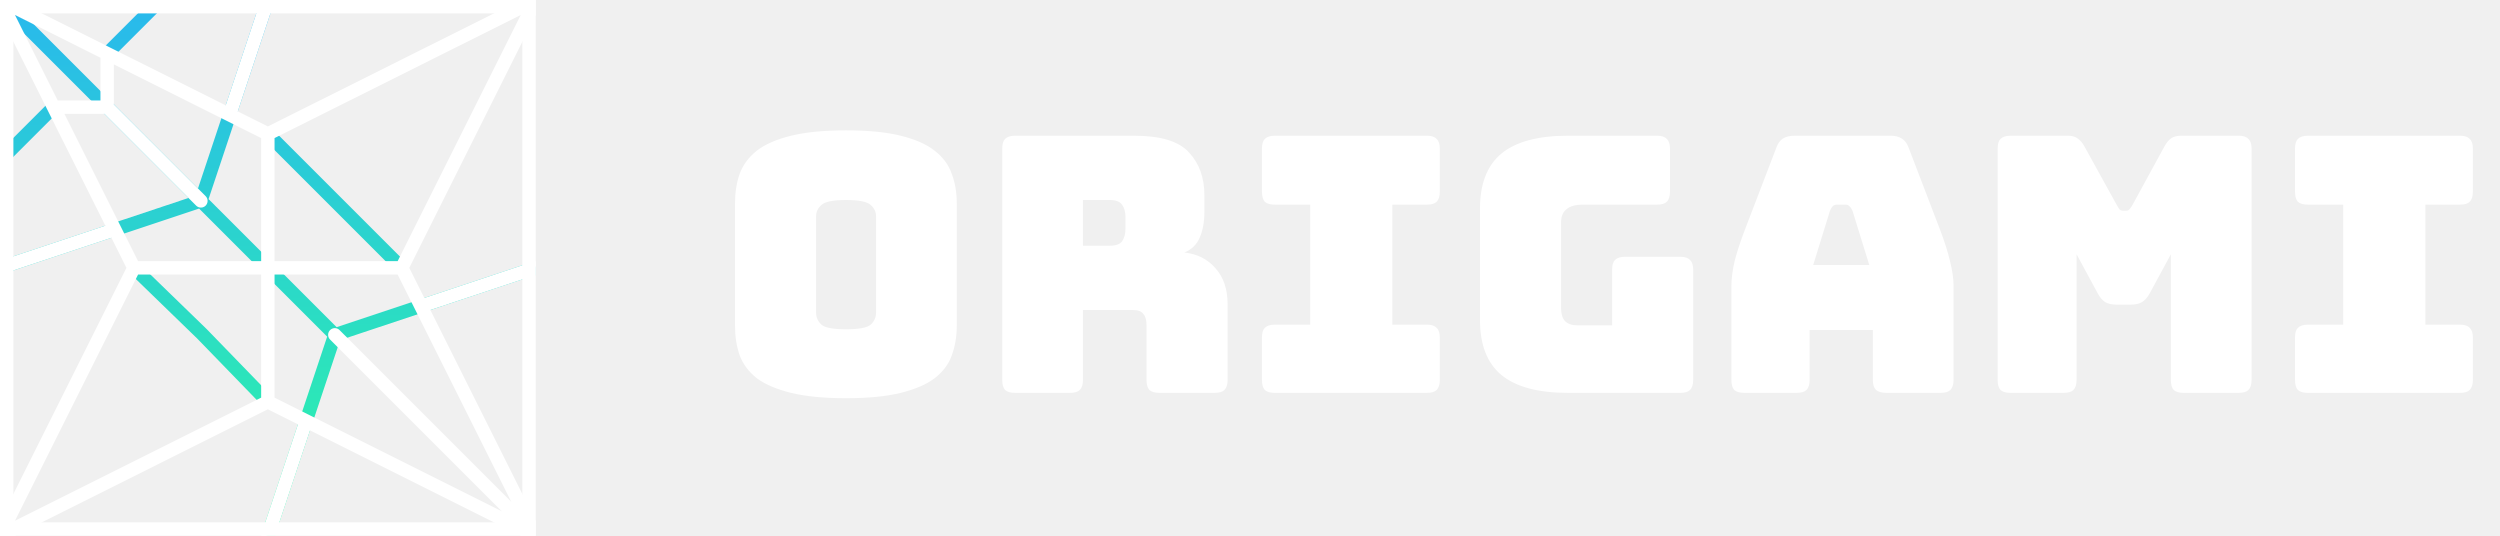
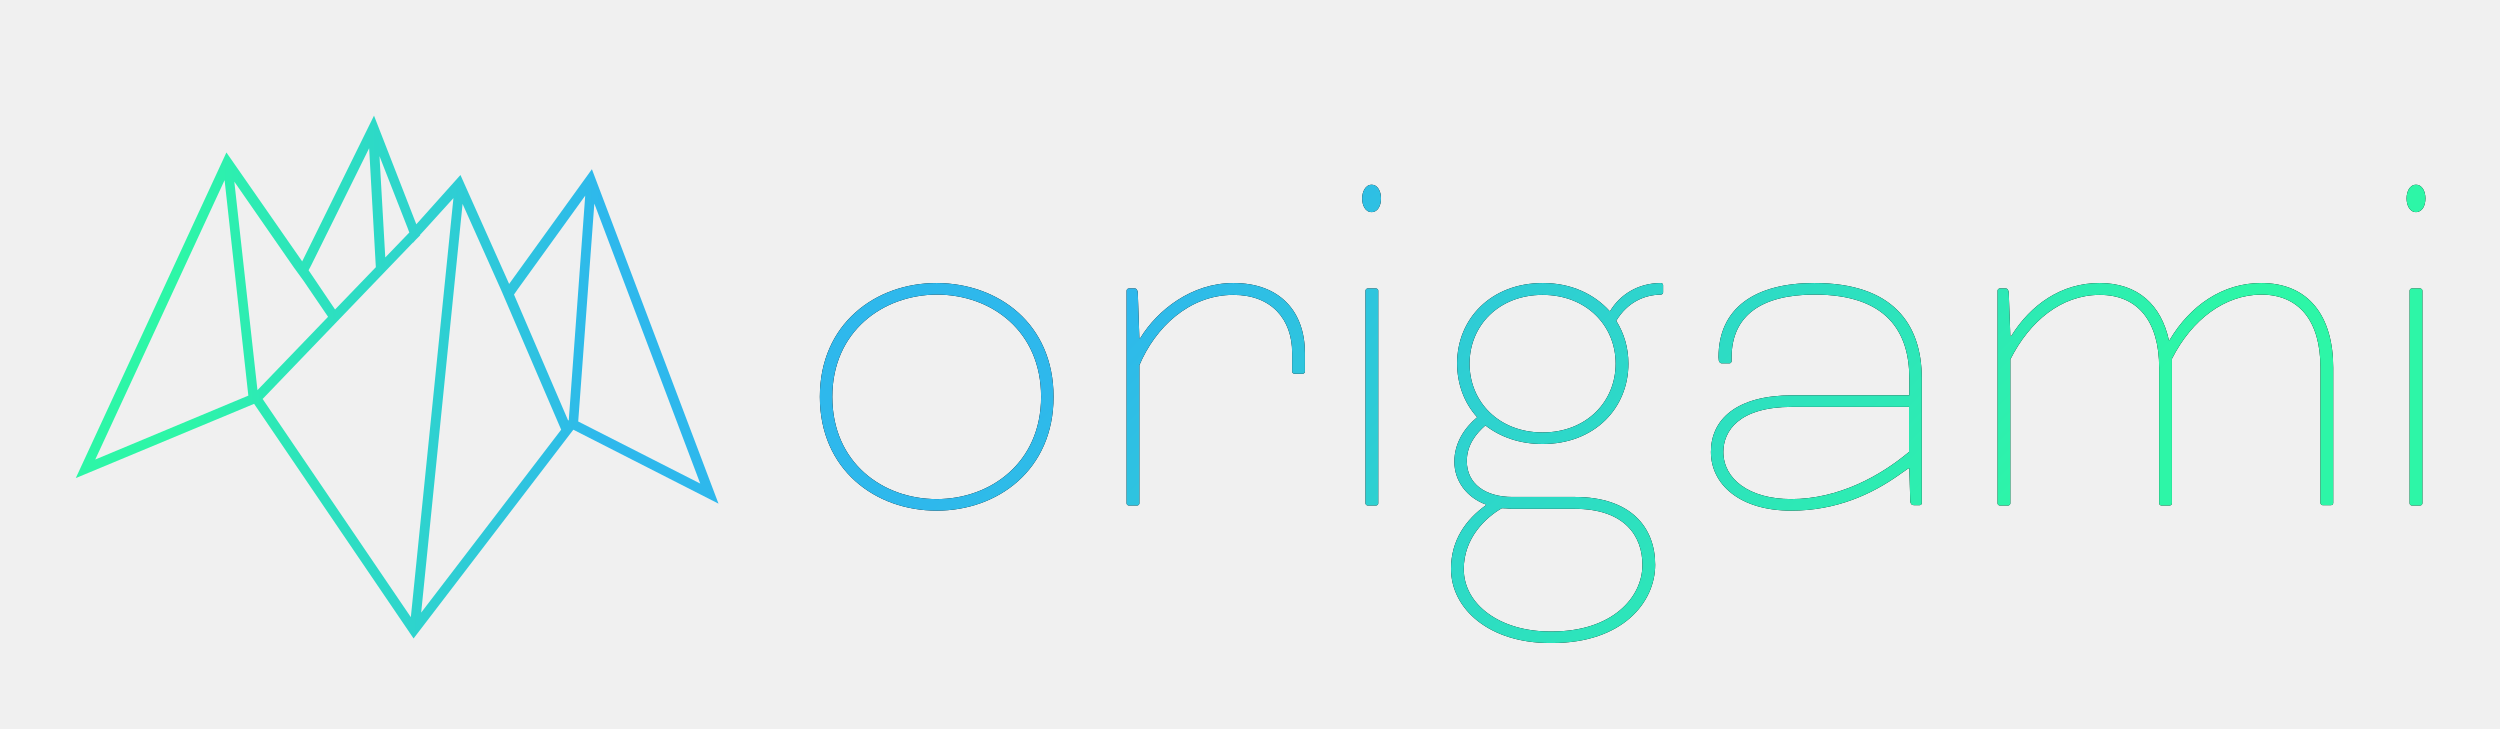
- <svg xmlns="http://www.w3.org/2000/svg" width="280" height="60" viewBox="0 0 280 60" fill="none">
-   <g clip-path="url(#clip0_4401_4698)">
-     <path d="M30 0L22.5 22.5L0 30M30 60L37.5 37.5M60 30L37.5 37.5M0 0C4.686 4.686 7.314 7.314 12 12L30 30L37.5 37.5M0 18L6 12M12 6L18 0M45 30L37.5 22.5L30 15M30 45L22.615 37.385L15 30" stroke="url(#paint0_linear_4401_4698)" stroke-width="1.5" />
-     <rect x="0.75" y="0.75" width="58.5" height="58.5" stroke="white" stroke-width="1.5" />
-     <path d="M15 30H30M15 30L0 60L30 45M15 30L12.857 25.714M30 15V30M30 15L60 0L45 30M30 15L25.714 12.857M45 30H30M45 30L47.143 34.286M30 45V30M30 45L34.286 47.143M60 60L37.5 37.5M60 60L47.143 34.286M60 60L34.286 47.143M6 12L0 0L12 6M6 12H12M6 12L12.857 25.714M12 12V6M12 12L22.5 22.5M12 6L25.714 12.857M0 30L12.857 25.714M30 0L25.714 12.857M30 60L34.286 47.143M60 30L47.143 34.286" stroke="white" stroke-width="1.5" stroke-linecap="round" />
+ <svg xmlns="http://www.w3.org/2000/svg" version="1.1" id="Layer_1" x="0px" y="0px" viewBox="0 0 821.5 239.5" style="enable-background:new 0 0 821.5 239.5;" xml:space="preserve">
+   <style type="text/css">
+ 		.st0 {
+ 			fill: url(#SVGID_1_);
+ 		}
+ 
+ 		.st1 {
+ 			fill: url(#SVGID_00000021838382492496351740000005691341646306606003_);
+ 		}
+ 
+ 		.st2 {
+ 			fill: url(#SVGID_00000004516286875225874130000010630823045811033988_);
+ 		}
+ 
+ 		.st3 {
+ 			fill: url(#SVGID_00000003802052014119377340000015823808499835371669_);
+ 		}
+ 
+ 		.st4 {
+ 			fill: url(#SVGID_00000039816172735423937270000008109698974518728357_);
+ 		}
+ 
+ 		.st5 {
+ 			fill: url(#SVGID_00000018198408535704827400000012170821393487521953_);
+ 		}
+ 
+ 		.st6 {
+ 			fill: url(#SVGID_00000145028579713101275780000012451669129981343152_);
+ 		}
+ 
+ 		.st7 {
+ 			fill: url(#SVGID_00000126285628955446118130000014417172618820608139_);
+ 		}
+ 	</style>
+   <g>
+     <g>
+       <path d="M346.2,130.4c0,24-18.3,37.4-38.4,37.4s-38.4-13.4-38.4-37.4S287.7,93,307.8,93C328.1,93.1,346.2,106.4,346.2,130.4z     M273.5,130.4c0,21.6,16.5,33.6,34.3,33.6c17.7,0,34.3-12,34.3-33.6s-16.3-33.6-34.3-33.6C290.1,96.9,273.5,108.9,273.5,130.4z" />
+       <path d="M374.4,120v45.4c0,0.3-0.3,0.7-0.7,0.7h-2.8c-0.3,0-0.7-0.3-0.7-0.7V95.5c0-0.3,0.3-0.7,0.7-0.7h2.1    c0.2,0,0.9,0.2,0.9,1.9l0.5,14.4h0.3c5.6-9.2,16.9-18.1,30.6-18.1c15.3,0,23.5,9.4,23.5,23v6.1c0,0.3-0.3,0.7-0.7,0.7h-2.8    c-0.3,0-0.7-0.3-0.7-0.7V116c0-11.1-6.8-19.1-19.3-19.1C390.7,96.9,379.6,107.7,374.4,120z" />
+       <path d="M450.7,60.7c2.1,0,3.1,2.3,3.1,4.5c0,2.3-1,4.5-3.1,4.5s-3.1-2.3-3.1-4.5S448.7,60.7,450.7,60.7z M448.7,95.5    c0-0.3,0.3-0.7,0.7-0.7h2.8c0.3,0,0.7,0.3,0.7,0.7v69.9c0,0.3-0.3,0.7-0.7,0.7h-2.8c-0.3,0-0.7-0.3-0.7-0.7V95.5z" />
+       <path d="M531.1,105.4c2.6,4.2,4,8.9,4,14.1c0,14.6-11.1,26.4-28.2,26.4c-7.5,0-13.9-2.3-18.8-6.1c-3,2.6-6.1,6.4-6.1,11.7    c0,7.5,6.1,11.8,15,11.8h20.5c18.3,0,26.4,9.9,26.4,22.3c0,12.2-10.6,25.7-33.9,25.7h-0.7c-19.8,0-32.5-11.1-32.5-24.4    c0-9.4,4.9-16.2,11.5-20.9v-0.2c-6.3-2.3-10.4-7.7-10.4-14.1c0-6.1,3.3-11.1,7.5-14.6c-4.3-4.7-6.6-11-6.6-17.7    c0-14.6,11.1-26.4,28.2-26.4c9.4,0,16.9,3.7,21.9,9.2h0.2c3.1-5.2,9-9.2,16.7-9.2c0.3,0,0.7,0.3,0.7,0.7v2.4    c0,0.3-0.3,0.7-0.7,0.7C540.3,96.9,534.8,99.3,531.1,105.4z M493.5,167c-5.2,3-12.5,9.7-12.5,20c0,11.7,12,20.5,28.3,20.5h0.7    c19.7,0,29.7-11.1,29.7-21.9c0-9.2-5.6-18.4-22.3-18.4h-20.7C495.6,167.1,494.6,167,493.5,167z M506.9,142.1    c14.4,0,24-10.1,24-22.6s-9.6-22.6-24-22.6c-14.4,0-24,10.1-24,22.6S492.5,142.1,506.9,142.1z" />
+       <path d="M564.7,117.4c0-16.2,12-24.4,31.5-24.4c25.7,0,35.3,13.4,35.3,31.3v41c0,0.3-0.2,0.7-0.7,0.7h-1.9c-0.5,0-1.2-0.2-1.2-1.7    l-0.3-10.4h-0.3l-3,2.1c-9,6.4-20.7,11.8-35.5,11.8c-17,0-26.4-8.7-26.4-19.3s8.3-18.6,26.8-18.6h38.4v-5.6    c0-15.3-7.5-27.5-31.1-27.5c-17.6,0-27.3,7-27.3,20.7v1.2c0,0.3-0.3,0.7-0.7,0.7h-2.6c-0.3,0-0.9-0.5-0.9-0.9L564.7,117.4    L564.7,117.4z M627.3,148.5v-14.8h-38.4c-17.6,0-22.6,8-22.6,14.8c0,8.9,8.5,15.5,22.3,15.5C604.1,164,617.9,156.4,627.3,148.5z" />
+       <path d="M713.7,117.9c0,0,0,1.4,0,47.5c0,0.3-0.3,0.7-0.7,0.7h-2.8c-0.3,0-0.7-0.3-0.7-0.7v-44.5c0-15.3-7-24-19.5-24    c-12.7,0-23.1,8.7-29.4,21.2v47.3c0,0.3-0.3,0.7-0.7,0.7h-2.8c-0.3,0-0.7-0.3-0.7-0.7V95.5c0-0.3,0.3-0.7,0.7-0.7h2.1    c0.2,0,0.9,0.2,0.9,1.9l0.5,13.7h0.3c6.4-10.3,16.5-17.4,29-17.4c12.7,0,20.3,7.3,22.8,18.8h0.2C719.7,100.3,730.5,93,743,93    c15.8,0,23.7,11.1,23.7,27.8v44.5c0,0.3-0.3,0.7-0.7,0.7h-2.8c-0.3,0-0.7-0.3-0.7-0.7v-44.5c0-15.3-7-24-19.5-24    C731.1,96.9,720.3,104.9,713.7,117.9z" />
+       <path d="M793.9,60.7c2.1,0,3.1,2.3,3.1,4.5c0,2.3-1,4.5-3.1,4.5s-3.1-2.3-3.1-4.5C790.8,63,791.8,60.7,793.9,60.7z M791.8,95.5    c0-0.3,0.3-0.7,0.7-0.7h2.8c0.3,0,0.7,0.3,0.7,0.7v69.9c0,0.3-0.3,0.7-0.7,0.7h-2.8c-0.3,0-0.7-0.3-0.7-0.7V95.5z" />
+     </g>
+     <g>
+       <linearGradient id="SVGID_1_" gradientUnits="userSpaceOnUse" x1="274.339" y1="133.078" x2="524.803" y2="-117.385" gradientTransform="matrix(1 0 0 -1 12 242)">
+         <stop offset="0.152" style="stop-color:#2EB8EC" />
+         <stop offset="0.876" style="stop-color:#2DF6A7" />
+       </linearGradient>
+       <path class="st0" d="M346.2,130.4c0,24-18.3,37.4-38.4,37.4s-38.4-13.4-38.4-37.4S287.7,93,307.8,93    C328.1,93.1,346.2,106.4,346.2,130.4z M273.5,130.4c0,21.6,16.5,33.6,34.3,33.6c17.7,0,34.3-12,34.3-33.6s-16.3-33.6-34.3-33.6    C290.1,96.9,273.5,108.9,273.5,130.4z" />
+       <linearGradient id="SVGID_00000160178697164057435420000016167644631102271908_" gradientUnits="userSpaceOnUse" x1="317.612" y1="176.351" x2="568.075" y2="-74.113" gradientTransform="matrix(1 0 0 -1 12 242)">
+         <stop offset="0.152" style="stop-color:#2EB8EC" />
+         <stop offset="0.876" style="stop-color:#2DF6A7" />
+       </linearGradient>
+       <path style="fill:url(#SVGID_00000160178697164057435420000016167644631102271908_);" d="M374.4,120v45.4c0,0.3-0.3,0.7-0.7,0.7    h-2.8c-0.3,0-0.7-0.3-0.7-0.7V95.5c0-0.3,0.3-0.7,0.7-0.7h2.1c0.2,0,0.9,0.2,0.9,1.9l0.5,14.4h0.3c5.6-9.2,16.9-18.1,30.6-18.1    c15.3,0,23.5,9.4,23.5,23v6.1c0,0.3-0.3,0.7-0.7,0.7h-2.8c-0.3,0-0.7-0.3-0.7-0.7V116c0-11.1-6.8-19.1-19.3-19.1    C390.7,96.9,379.6,107.7,374.4,120z" />
+       <linearGradient id="SVGID_00000145033558648956030720000000402681549289418910_" gradientUnits="userSpaceOnUse" x1="354.155" y1="212.894" x2="604.619" y2="-37.569" gradientTransform="matrix(1 0 0 -1 12 242)">
+         <stop offset="0.152" style="stop-color:#2EB8EC" />
+         <stop offset="0.876" style="stop-color:#2DF6A7" />
+       </linearGradient>
+       <path style="fill:url(#SVGID_00000145033558648956030720000000402681549289418910_);" d="M450.7,60.7c2.1,0,3.1,2.3,3.1,4.5    c0,2.3-1,4.5-3.1,4.5s-3.1-2.3-3.1-4.5S448.7,60.7,450.7,60.7z M448.7,95.5c0-0.3,0.3-0.7,0.7-0.7h2.8c0.3,0,0.7,0.3,0.7,0.7v69.9    c0,0.3-0.3,0.7-0.7,0.7h-2.8c-0.3,0-0.7-0.3-0.7-0.7V95.5z" />
+       <linearGradient id="SVGID_00000142153173342071313040000004409558637148663454_" gradientUnits="userSpaceOnUse" x1="369.214" y1="227.953" x2="619.677" y2="-22.511" gradientTransform="matrix(1 0 0 -1 12 242)">
+         <stop offset="0.152" style="stop-color:#2EB8EC" />
+         <stop offset="0.876" style="stop-color:#2DF6A7" />
+       </linearGradient>
+       <path style="fill:url(#SVGID_00000142153173342071313040000004409558637148663454_);" d="M531.1,105.4c2.6,4.2,4,8.9,4,14.1    c0,14.6-11.1,26.4-28.2,26.4c-7.5,0-13.9-2.3-18.8-6.1c-3,2.6-6.1,6.4-6.1,11.7c0,7.5,6.1,11.8,15,11.8h20.5    c18.3,0,26.4,9.9,26.4,22.3c0,12.2-10.6,25.7-33.9,25.7h-0.7c-19.8,0-32.5-11.1-32.5-24.4c0-9.4,4.9-16.2,11.5-20.9v-0.2    c-6.3-2.3-10.4-7.7-10.4-14.1c0-6.1,3.3-11.1,7.5-14.6c-4.3-4.7-6.6-11-6.6-17.7c0-14.6,11.1-26.4,28.2-26.4    c9.4,0,16.9,3.7,21.9,9.2h0.2c3.1-5.2,9-9.2,16.7-9.2c0.3,0,0.7,0.3,0.7,0.7v2.4c0,0.3-0.3,0.7-0.7,0.7    C540.3,96.9,534.8,99.3,531.1,105.4z M493.5,167c-5.2,3-12.5,9.7-12.5,20c0,11.7,12,20.5,28.3,20.5h0.7    c19.7,0,29.7-11.1,29.7-21.9c0-9.2-5.6-18.4-22.3-18.4h-20.7C495.6,167.1,494.6,167,493.5,167z M506.9,142.1    c14.4,0,24-10.1,24-22.6s-9.6-22.6-24-22.6c-14.4,0-24,10.1-24,22.6S492.5,142.1,506.9,142.1z" />
+       <linearGradient id="SVGID_00000027566415296076394540000014649725776659166868_" gradientUnits="userSpaceOnUse" x1="417.691" y1="276.43" x2="668.154" y2="25.966" gradientTransform="matrix(1 0 0 -1 12 242)">
+         <stop offset="0.152" style="stop-color:#2EB8EC" />
+         <stop offset="0.876" style="stop-color:#2DF6A7" />
+       </linearGradient>
+       <path style="fill:url(#SVGID_00000027566415296076394540000014649725776659166868_);" d="M564.7,117.4c0-16.2,12-24.4,31.5-24.4    c25.7,0,35.3,13.4,35.3,31.3v41c0,0.3-0.2,0.7-0.7,0.7h-1.9c-0.5,0-1.2-0.2-1.2-1.7l-0.3-10.4h-0.3l-3,2.1    c-9,6.4-20.7,11.8-35.5,11.8c-17,0-26.4-8.7-26.4-19.3s8.3-18.6,26.8-18.6h38.4v-5.6c0-15.3-7.5-27.5-31.1-27.5    c-17.6,0-27.3,7-27.3,20.7v1.2c0,0.3-0.3,0.7-0.7,0.7h-2.6c-0.3,0-0.9-0.5-0.9-0.9L564.7,117.4L564.7,117.4z M627.3,148.5v-14.8    h-38.4c-17.6,0-22.6,8-22.6,14.8c0,8.9,8.5,15.5,22.3,15.5C604.1,164,617.9,156.4,627.3,148.5z" />
+       <linearGradient id="SVGID_00000034808403594182144610000013125023156113150350_" gradientUnits="userSpaceOnUse" x1="473.387" y1="332.126" x2="723.851" y2="81.663" gradientTransform="matrix(1 0 0 -1 12 242)">
+         <stop offset="0.152" style="stop-color:#2EB8EC" />
+         <stop offset="0.876" style="stop-color:#2DF6A7" />
+       </linearGradient>
+       <path style="fill:url(#SVGID_00000034808403594182144610000013125023156113150350_);" d="M713.7,117.9c0,0,0,1.4,0,47.5    c0,0.3-0.3,0.7-0.7,0.7h-2.8c-0.3,0-0.7-0.3-0.7-0.7v-44.5c0-15.3-7-24-19.5-24c-12.7,0-23.1,8.7-29.4,21.2v47.3    c0,0.3-0.3,0.7-0.7,0.7h-2.8c-0.3,0-0.7-0.3-0.7-0.7V95.5c0-0.3,0.3-0.7,0.7-0.7h2.1c0.2,0,0.9,0.2,0.9,1.9l0.5,13.7h0.3    c6.4-10.3,16.5-17.4,29-17.4c12.7,0,20.3,7.3,22.8,18.8h0.2C719.7,100.3,730.5,93,743,93c15.8,0,23.7,11.1,23.7,27.8v44.5    c0,0.3-0.3,0.7-0.7,0.7h-2.8c-0.3,0-0.7-0.3-0.7-0.7v-44.5c0-15.3-7-24-19.5-24C731.1,96.9,720.3,104.9,713.7,117.9z" />
+       <linearGradient id="SVGID_00000123422609778425152200000014793799403721542317_" gradientUnits="userSpaceOnUse" x1="525.73" y1="384.469" x2="776.194" y2="134.006" gradientTransform="matrix(1 0 0 -1 12 242)">
+         <stop offset="0.152" style="stop-color:#2EB8EC" />
+         <stop offset="0.876" style="stop-color:#2DF6A7" />
+       </linearGradient>
+       <path style="fill:url(#SVGID_00000123422609778425152200000014793799403721542317_);" d="M793.9,60.7c2.1,0,3.1,2.3,3.1,4.5    c0,2.3-1,4.5-3.1,4.5s-3.1-2.3-3.1-4.5C790.8,63,791.8,60.7,793.9,60.7z M791.8,95.5c0-0.3,0.3-0.7,0.7-0.7h2.8    c0.3,0,0.7,0.3,0.7,0.7v69.9c0,0.3-0.3,0.7-0.7,0.7h-2.8c-0.3,0-0.7-0.3-0.7-0.7V95.5z" />
+     </g>
  </g>
-   <path d="M107.16 36.44C107.16 37.667 106.973 38.787 106.6 39.8C106.253 40.787 105.613 41.64 104.68 42.36C103.773 43.053 102.507 43.6 100.88 44C99.28 44.4 97.24 44.6 94.76 44.6C92.28 44.6 90.227 44.4 88.6 44C86.973 43.6 85.693 43.053 84.76 42.36C83.853 41.64 83.213 40.787 82.84 39.8C82.493 38.787 82.32 37.667 82.32 36.44V22.8C82.32 21.573 82.493 20.467 82.84 19.48C83.213 18.467 83.853 17.6 84.76 16.88C85.693 16.16 86.973 15.6 88.6 15.2C90.227 14.8 92.28 14.6 94.76 14.6C97.24 14.6 99.28 14.8 100.88 15.2C102.507 15.6 103.773 16.16 104.68 16.88C105.613 17.6 106.253 18.467 106.6 19.48C106.973 20.467 107.16 21.573 107.16 22.8V36.44ZM91.4 35C91.4 35.533 91.6 35.987 92 36.36C92.4 36.707 93.32 36.88 94.76 36.88C96.2 36.88 97.12 36.707 97.52 36.36C97.92 35.987 98.12 35.533 98.12 35V24.24C98.12 23.733 97.92 23.307 97.52 22.96C97.12 22.587 96.2 22.4 94.76 22.4C93.32 22.4 92.4 22.587 92 22.96C91.6 23.307 91.4 23.733 91.4 24.24V35ZM121.292 22.4V27.52H124.292C124.986 27.52 125.452 27.347 125.692 27C125.932 26.627 126.052 26.173 126.052 25.64V24.28C126.052 23.747 125.932 23.307 125.692 22.96C125.452 22.587 124.986 22.4 124.292 22.4H121.292ZM119.852 44H113.692C113.186 44 112.812 43.893 112.572 43.68C112.359 43.44 112.252 43.067 112.252 42.56V16.64C112.252 16.133 112.359 15.773 112.572 15.56C112.812 15.32 113.186 15.2 113.692 15.2H127.012C129.999 15.2 132.052 15.827 133.172 17.08C134.319 18.307 134.892 19.907 134.892 21.88V23.72C134.892 24.84 134.719 25.8 134.372 26.6C134.052 27.373 133.479 27.933 132.652 28.28C134.092 28.44 135.252 29.027 136.132 30.04C137.039 31.053 137.492 32.4 137.492 34.08V42.56C137.492 43.067 137.372 43.44 137.132 43.68C136.919 43.893 136.559 44 136.052 44H129.852C129.346 44 128.972 43.893 128.732 43.68C128.519 43.44 128.412 43.067 128.412 42.56V36.44C128.412 35.853 128.292 35.427 128.052 35.16C127.839 34.867 127.452 34.72 126.892 34.72H121.292V42.56C121.292 43.067 121.172 43.44 120.932 43.68C120.719 43.893 120.359 44 119.852 44ZM142.779 44C142.272 44 141.899 43.893 141.659 43.68C141.445 43.44 141.339 43.067 141.339 42.56V37.8C141.339 37.293 141.445 36.933 141.659 36.72C141.899 36.48 142.272 36.36 142.779 36.36H146.739V22.92H142.779C142.272 22.92 141.899 22.813 141.659 22.6C141.445 22.36 141.339 21.987 141.339 21.48V16.64C141.339 16.133 141.445 15.773 141.659 15.56C141.899 15.32 142.272 15.2 142.779 15.2H159.819C160.325 15.2 160.685 15.32 160.899 15.56C161.139 15.773 161.259 16.133 161.259 16.64V21.48C161.259 21.987 161.139 22.36 160.899 22.6C160.685 22.813 160.325 22.92 159.819 22.92H155.939V36.36H159.819C160.325 36.36 160.685 36.48 160.899 36.72C161.139 36.933 161.259 37.293 161.259 37.8V42.56C161.259 43.067 161.139 43.44 160.899 43.68C160.685 43.893 160.325 44 159.819 44H142.779ZM188.198 44H175.598C172.264 44 169.784 43.333 168.158 42C166.558 40.667 165.758 38.613 165.758 35.84V23.36C165.758 20.587 166.558 18.533 168.158 17.2C169.784 15.867 172.264 15.2 175.598 15.2H185.598C186.104 15.2 186.464 15.32 186.678 15.56C186.918 15.773 187.038 16.133 187.038 16.64V21.48C187.038 21.987 186.918 22.36 186.678 22.6C186.464 22.813 186.104 22.92 185.598 22.92H177.278C176.451 22.92 175.838 23.093 175.438 23.44C175.038 23.76 174.838 24.253 174.838 24.92V34.48C174.838 35.147 174.984 35.64 175.278 35.96C175.598 36.28 176.064 36.44 176.678 36.44H180.558V30.2C180.558 29.693 180.664 29.333 180.878 29.12C181.118 28.88 181.491 28.76 181.998 28.76H188.198C188.704 28.76 189.064 28.88 189.278 29.12C189.518 29.333 189.638 29.693 189.638 30.2V42.56C189.638 43.067 189.518 43.44 189.278 43.68C189.064 43.893 188.704 44 188.198 44ZM204.958 23.6L203.078 29.68H209.358L207.478 23.6C207.371 23.36 207.251 23.187 207.118 23.08C207.011 22.973 206.878 22.92 206.718 22.92H205.718C205.558 22.92 205.411 22.973 205.278 23.08C205.171 23.187 205.064 23.36 204.958 23.6ZM202.678 42.56C202.678 43.067 202.558 43.44 202.318 43.68C202.104 43.893 201.744 44 201.238 44H195.358C194.851 44 194.478 43.893 194.238 43.68C194.024 43.44 193.918 43.067 193.918 42.56V32C193.918 31.2 194.038 30.28 194.278 29.24C194.544 28.2 194.944 26.987 195.478 25.6L198.958 16.52C199.118 16.067 199.358 15.733 199.678 15.52C200.024 15.307 200.464 15.2 200.998 15.2H211.758C212.264 15.2 212.678 15.307 212.998 15.52C213.344 15.733 213.598 16.067 213.758 16.52L217.238 25.6C217.771 26.987 218.158 28.2 218.398 29.24C218.664 30.28 218.798 31.2 218.798 32V42.56C218.798 43.067 218.678 43.44 218.438 43.68C218.224 43.893 217.864 44 217.358 44H211.318C210.784 44 210.384 43.893 210.118 43.68C209.878 43.44 209.758 43.067 209.758 42.56V36.96H202.678V42.56ZM231.137 44H225.177C224.67 44 224.297 43.893 224.057 43.68C223.843 43.44 223.737 43.067 223.737 42.56V16.64C223.737 16.133 223.843 15.773 224.057 15.56C224.297 15.32 224.67 15.2 225.177 15.2H231.617C232.043 15.2 232.39 15.293 232.657 15.48C232.95 15.667 233.217 15.973 233.457 16.4L237.057 22.92C237.19 23.16 237.297 23.333 237.377 23.44C237.483 23.547 237.617 23.6 237.777 23.6H238.137C238.297 23.6 238.417 23.547 238.497 23.44C238.603 23.333 238.723 23.16 238.857 22.92L242.417 16.4C242.657 15.973 242.91 15.667 243.177 15.48C243.47 15.293 243.83 15.2 244.257 15.2H250.737C251.243 15.2 251.603 15.32 251.817 15.56C252.057 15.773 252.177 16.133 252.177 16.64V42.56C252.177 43.067 252.057 43.44 251.817 43.68C251.603 43.893 251.243 44 250.737 44H244.577C244.07 44 243.697 43.893 243.457 43.68C243.243 43.44 243.137 43.067 243.137 42.56V28.48L240.777 32.84C240.537 33.293 240.243 33.627 239.897 33.84C239.577 34.027 239.163 34.12 238.657 34.12H237.057C236.55 34.12 236.123 34.027 235.777 33.84C235.457 33.627 235.177 33.293 234.937 32.84L232.577 28.48V42.56C232.577 43.067 232.457 43.44 232.217 43.68C232.003 43.893 231.643 44 231.137 44ZM258.482 44C257.975 44 257.602 43.893 257.362 43.68C257.149 43.44 257.042 43.067 257.042 42.56V37.8C257.042 37.293 257.149 36.933 257.362 36.72C257.602 36.48 257.975 36.36 258.482 36.36H262.442V22.92H258.482C257.975 22.92 257.602 22.813 257.362 22.6C257.149 22.36 257.042 21.987 257.042 21.48V16.64C257.042 16.133 257.149 15.773 257.362 15.56C257.602 15.32 257.975 15.2 258.482 15.2H275.522C276.029 15.2 276.389 15.32 276.602 15.56C276.842 15.773 276.962 16.133 276.962 16.64V21.48C276.962 21.987 276.842 22.36 276.602 22.6C276.389 22.813 276.029 22.92 275.522 22.92H271.642V36.36H275.522C276.029 36.36 276.389 36.48 276.602 36.72C276.842 36.933 276.962 37.293 276.962 37.8V42.56C276.962 43.067 276.842 43.44 276.602 43.68C276.389 43.893 276.029 44 275.522 44H258.482Z" fill="white" />
-   <defs>
-     <linearGradient id="paint0_linear_4401_4698" x1="30" y1="0" x2="30" y2="60" gradientUnits="userSpaceOnUse">
-       <stop stop-color="#29B8ED" />
-       <stop offset="1" stop-color="#2DF6A7" />
-     </linearGradient>
-     <clipPath id="clip0_4401_4698">
-       <rect width="60" height="60" fill="white" />
-     </clipPath>
-   </defs>
+   <linearGradient id="SVGID_00000095311994709172113390000010480967233156324008_" gradientUnits="userSpaceOnUse" x1="35.651" y1="118.1" x2="226.74" y2="118.1" gradientTransform="matrix(1 0 0 -1 0 242)">
+     <stop offset="0.124" style="stop-color:#2DF6A7" />
+     <stop offset="0.848" style="stop-color:#2EB8EC" />
+   </linearGradient>
+   <path style="fill:url(#SVGID_00000095311994709172113390000010480967233156324008_);" d="M194.5,55.6l-27.2,37.7l-16-35.8  l-14.5,16.2L122.9,38L99.3,85.9L74.4,50.1l-49.5,107l58.6-24.4l52.4,77.1l52.5-68.6l47.7,24.3L194.5,55.6z M195.3,66.9l34.8,92  L190,138.5L195.3,66.9z M192.3,64.3l-5.4,73.7l-0.2,0.2l-17.8-41.4l1.1-1.6L192.3,64.3z M165.1,96.3L165.1,96.3l19.3,44.9l-46,60.1  L152,67l12.4,27.7L165.1,96.3z M149,65.1l-14,137.7l-48.7-71.7l49.4-51.4v0.1l0.9-1l1.5-1.5l-0.1-0.1l1.2-1.3L149,65.1z M134.5,76.4  l-7.9,8.2l-1.9-33.3l9.2,23.5L134.5,76.4z M121.3,48.7l2.2,39.1l-13.4,13.9l-8.7-12.9l0.8-1.5L121.3,48.7z M99.7,92.2L99.7,92.2  l8.1,11.9l-23.2,24.1L77,59.7l19.5,28.1L99.7,92.2z M73.8,59.2l7.8,70.8l-50.3,21L73.8,59.2z" />
</svg>
